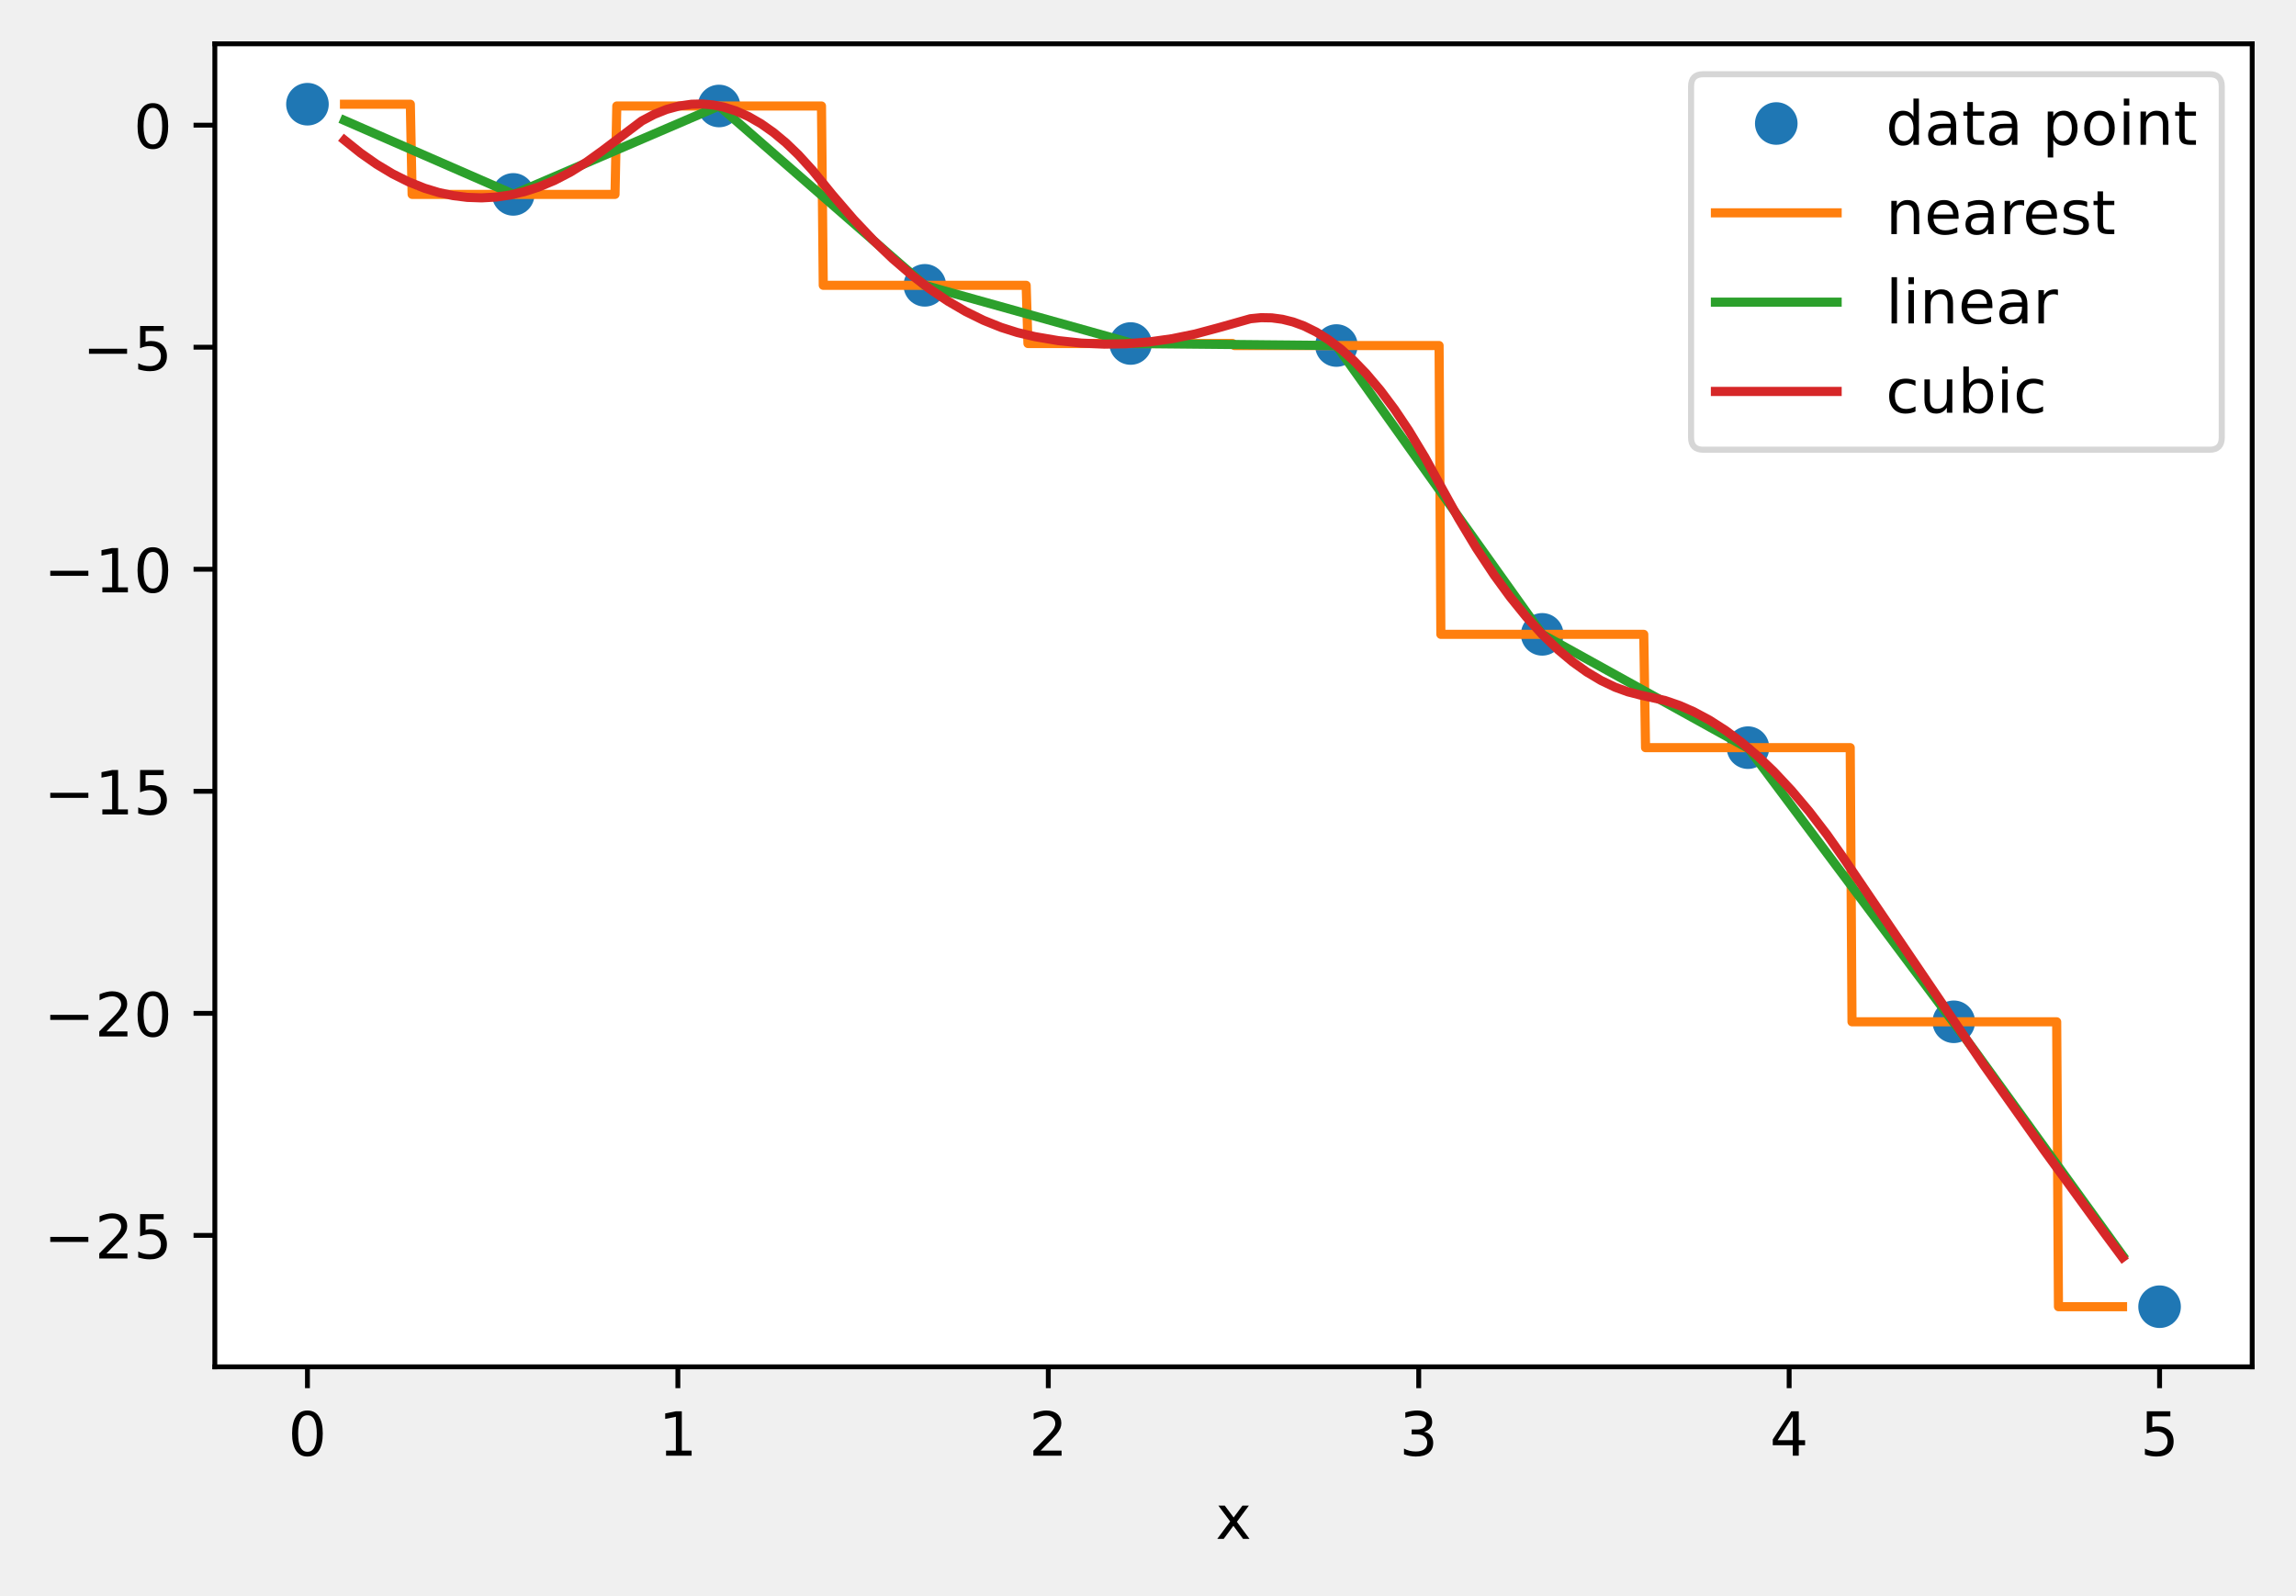
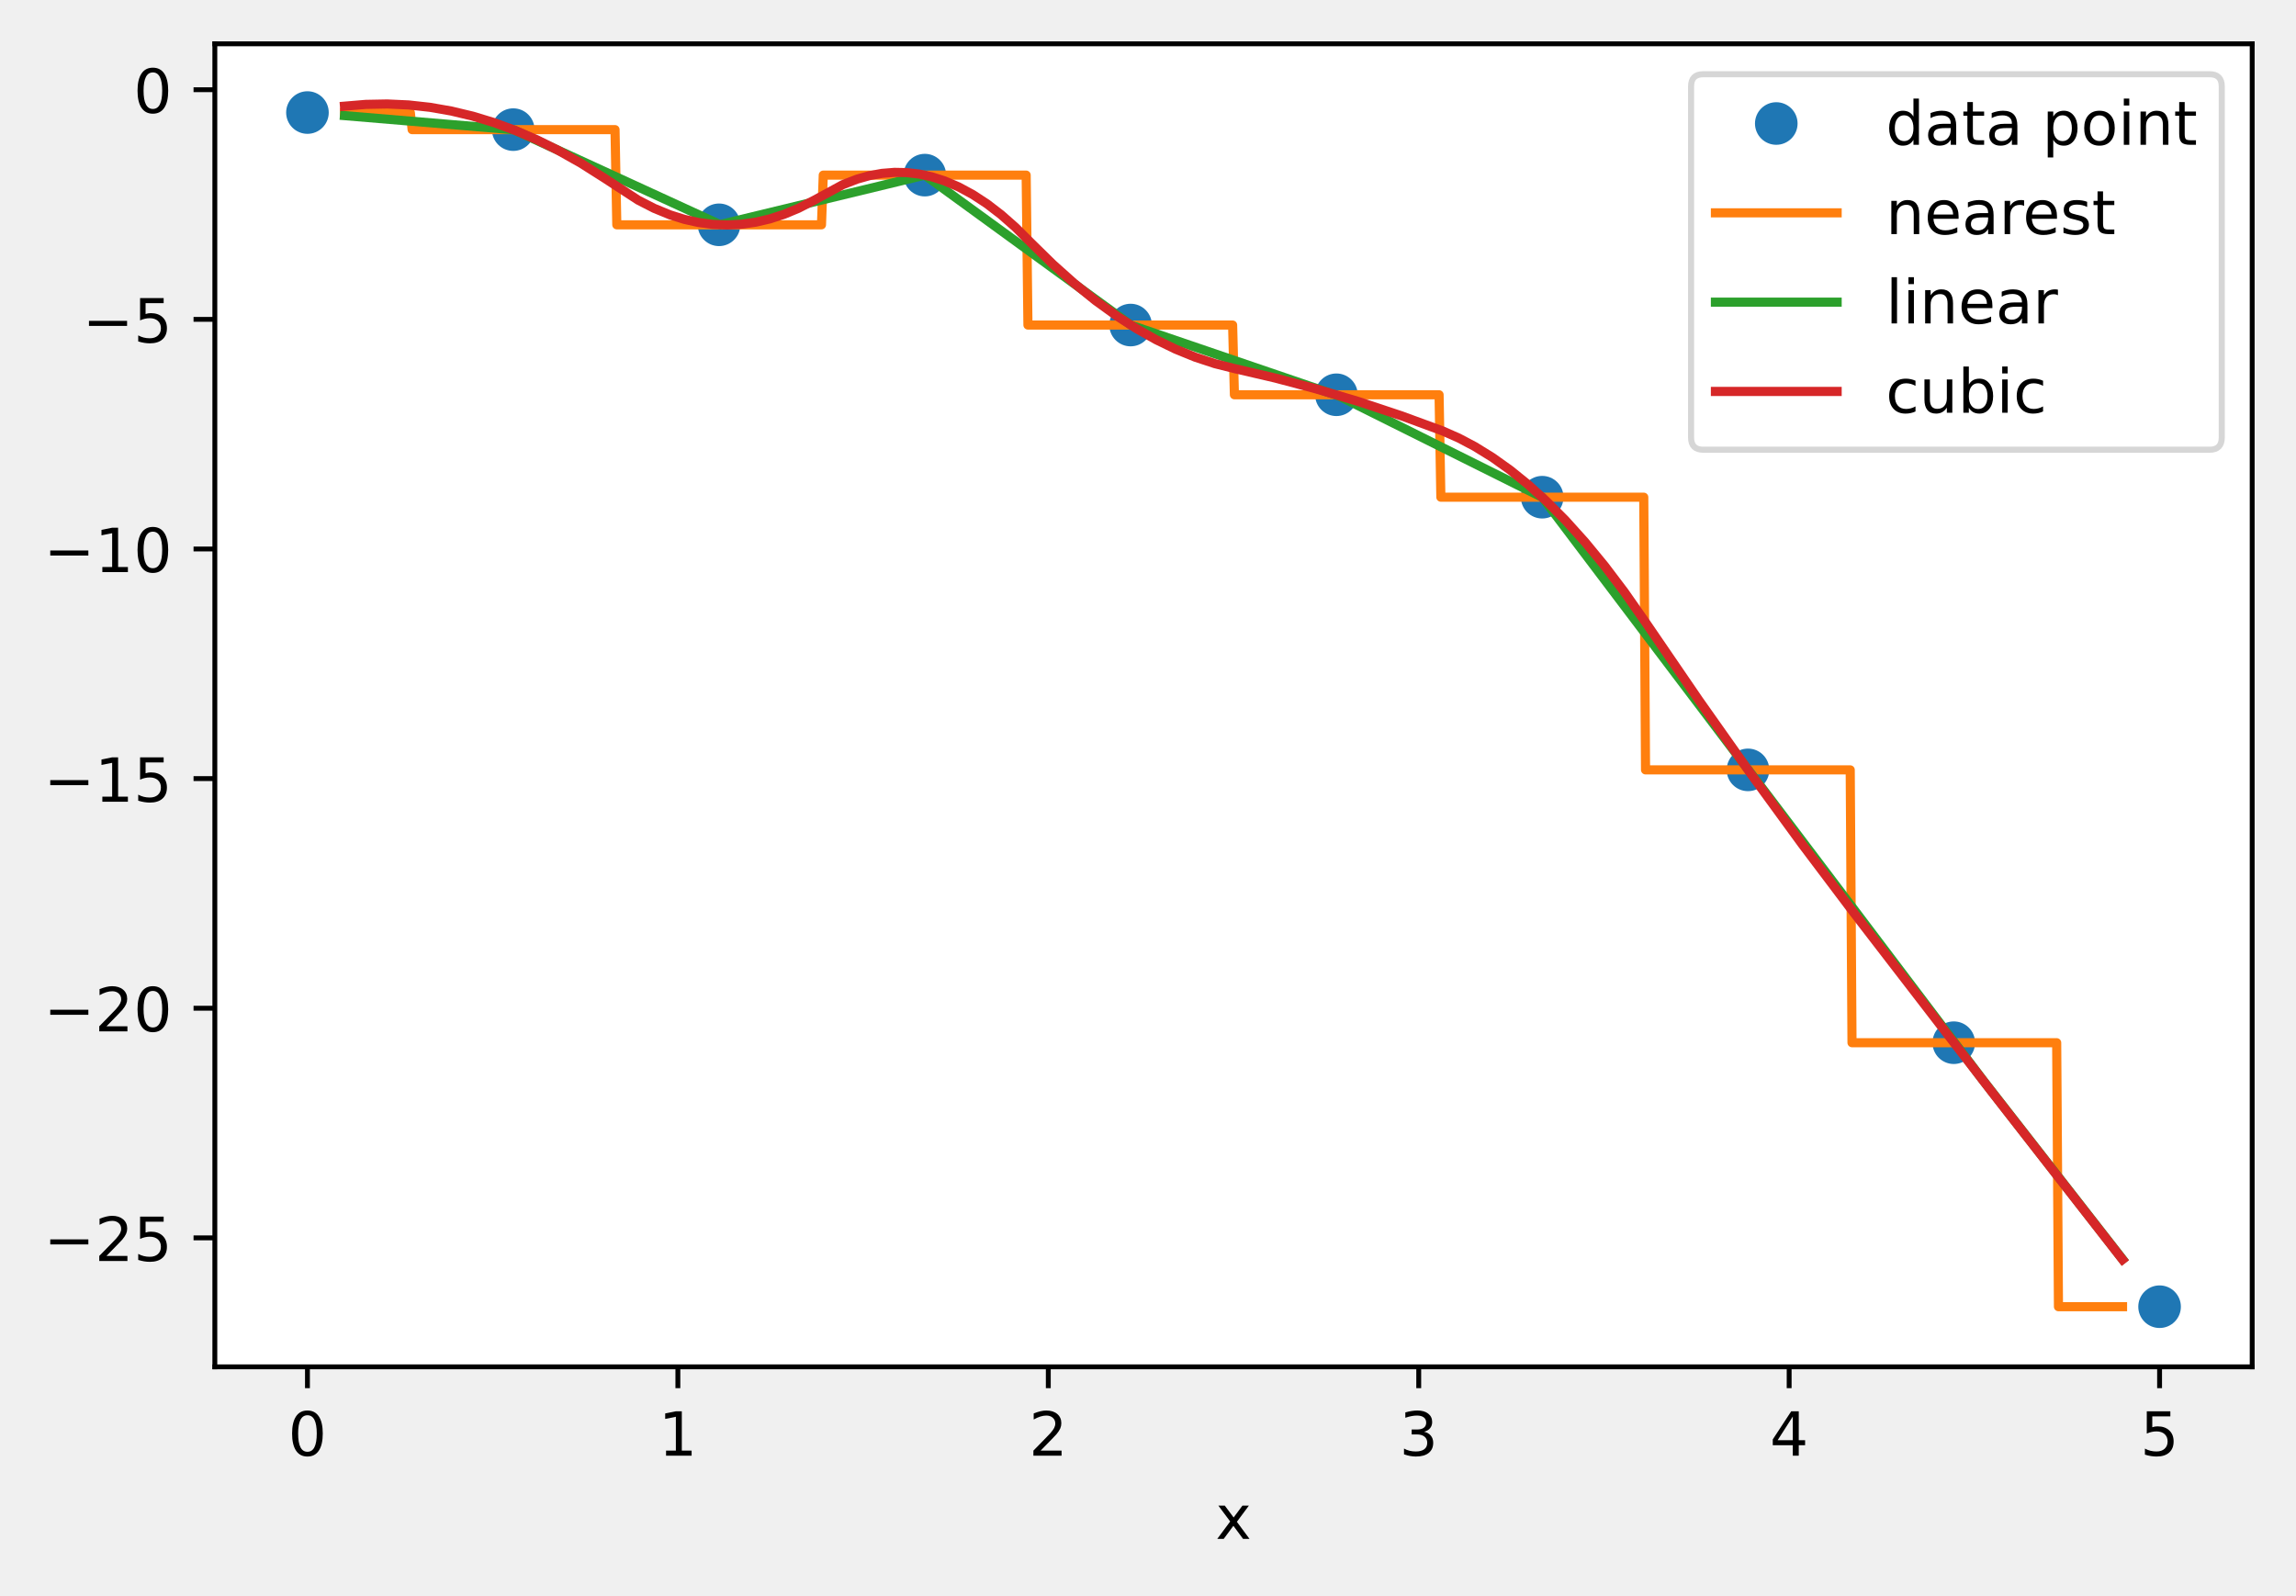
<svg xmlns="http://www.w3.org/2000/svg" xmlns:xlink="http://www.w3.org/1999/xlink" height="262.196pt" version="1.1" viewBox="0 0 377.305 262.196" width="377.305pt">
  <defs>
    <style type="text/css">*{stroke-linecap:butt;stroke-linejoin:round;}</style>
  </defs>
  <g id="figure_1">
    <g id="patch_1">
      <path d="M 0 262.196  L 377.305 262.196  L 377.305 0  L 0 0  z " style="fill:none;" />
    </g>
    <g id="axes_1">
      <g id="patch_2">
        <path d="M 35.305 224.64  L 370.105 224.64  L 370.105 7.2  L 35.305 7.2  z " style="fill:#ffffff;" />
      </g>
      <g id="matplotlib.axis_1">
        <g id="xtick_1">
          <g id="line2d_1">
            <defs>
-               <path d="M 0 0  L 0 3.5  " id="m8e5bbc45bf" style="stroke:#000000;stroke-width:0.8;" />
-             </defs>
-             <g>
-               <use style="stroke:#000000;stroke-width:0.8;" x="50.523" xlink:href="#m8e5bbc45bf" y="224.64" />
+               <path d="M 0 0  L 0 3.5  " id="m2fa79fe9a6" style="stroke:#000000;stroke-width:0.8;" />
+             </defs>
+             <g>
+               <use style="stroke:#000000;stroke-width:0.8;" x="50.523" xlink:href="#m2fa79fe9a6" y="224.64" />
            </g>
          </g>
          <g id="text_1">
            <g transform="translate(47.34162 239.2384)scale(0.1 -0.1)">
              <defs>
                <path d="M 31.781 66.406  Q 24.172 66.406 20.328 58.906  Q 16.5 51.422 16.5 36.375  Q 16.5 21.391 20.328 13.891  Q 24.172 6.391 31.781 6.391  Q 39.453 6.391 43.281 13.891  Q 47.125 21.391 47.125 36.375  Q 47.125 51.422 43.281 58.906  Q 39.453 66.406 31.781 66.406  z M 31.781 74.219  Q 44.047 74.219 50.516 64.516  Q 56.984 54.828 56.984 36.375  Q 56.984 17.969 50.516 8.266  Q 44.047 -1.422 31.781 -1.422  Q 19.531 -1.422 13.062 8.266  Q 6.594 17.969 6.594 36.375  Q 6.594 54.828 13.062 64.516  Q 19.531 74.219 31.781 74.219  z " id="DejaVuSans-48" />
              </defs>
              <use xlink:href="#DejaVuSans-48" />
            </g>
          </g>
        </g>
        <g id="xtick_2">
          <g id="line2d_2">
            <g>
-               <use style="stroke:#000000;stroke-width:0.8;" x="111.396" xlink:href="#m8e5bbc45bf" y="224.64" />
+               <use style="stroke:#000000;stroke-width:0.8;" x="111.396" xlink:href="#m2fa79fe9a6" y="224.64" />
            </g>
          </g>
          <g id="text_2">
            <g transform="translate(108.2143 239.2384)scale(0.1 -0.1)">
              <defs>
                <path d="M 12.406 8.297  L 28.516 8.297  L 28.516 63.922  L 10.984 60.406  L 10.984 69.391  L 28.422 72.906  L 38.281 72.906  L 38.281 8.297  L 54.391 8.297  L 54.391 0  L 12.406 0  z " id="DejaVuSans-49" />
              </defs>
              <use xlink:href="#DejaVuSans-49" />
            </g>
          </g>
        </g>
        <g id="xtick_3">
          <g id="line2d_3">
            <g>
-               <use style="stroke:#000000;stroke-width:0.8;" x="172.268" xlink:href="#m8e5bbc45bf" y="224.64" />
+               <use style="stroke:#000000;stroke-width:0.8;" x="172.268" xlink:href="#m2fa79fe9a6" y="224.64" />
            </g>
          </g>
          <g id="text_3">
            <g transform="translate(169.0871 239.2384)scale(0.1 -0.1)">
              <defs>
                <path d="M 19.188 8.297  L 53.609 8.297  L 53.609 0  L 7.328 0  L 7.328 8.297  Q 12.938 14.109 22.625 23.891  Q 32.328 33.688 34.812 36.531  Q 39.547 41.844 41.422 45.531  Q 43.312 49.219 43.312 52.781  Q 43.312 58.594 39.234 62.25  Q 35.156 65.922 28.609 65.922  Q 23.969 65.922 18.812 64.312  Q 13.672 62.703 7.812 59.422  L 7.812 69.391  Q 13.766 71.781 18.938 73  Q 24.125 74.219 28.422 74.219  Q 39.75 74.219 46.484 68.547  Q 53.219 62.891 53.219 53.422  Q 53.219 48.922 51.531 44.891  Q 49.859 40.875 45.406 35.406  Q 44.188 33.984 37.641 27.219  Q 31.109 20.453 19.188 8.297  z " id="DejaVuSans-50" />
              </defs>
              <use xlink:href="#DejaVuSans-50" />
            </g>
          </g>
        </g>
        <g id="xtick_4">
          <g id="line2d_4">
            <g>
-               <use style="stroke:#000000;stroke-width:0.8;" x="233.141" xlink:href="#m8e5bbc45bf" y="224.64" />
+               <use style="stroke:#000000;stroke-width:0.8;" x="233.141" xlink:href="#m2fa79fe9a6" y="224.64" />
            </g>
          </g>
          <g id="text_4">
            <g transform="translate(229.9598 239.2384)scale(0.1 -0.1)">
              <defs>
                <path d="M 40.578 39.312  Q 47.656 37.797 51.625 33  Q 55.609 28.219 55.609 21.188  Q 55.609 10.406 48.188 4.484  Q 40.766 -1.422 27.094 -1.422  Q 22.516 -1.422 17.656 -0.516  Q 12.797 0.391 7.625 2.203  L 7.625 11.719  Q 11.719 9.328 16.594 8.109  Q 21.484 6.891 26.812 6.891  Q 36.078 6.891 40.938 10.547  Q 45.797 14.203 45.797 21.188  Q 45.797 27.641 41.281 31.266  Q 36.766 34.906 28.719 34.906  L 20.219 34.906  L 20.219 43.016  L 29.109 43.016  Q 36.375 43.016 40.234 45.922  Q 44.094 48.828 44.094 54.297  Q 44.094 59.906 40.109 62.906  Q 36.141 65.922 28.719 65.922  Q 24.656 65.922 20.016 65.031  Q 15.375 64.156 9.812 62.312  L 9.812 71.094  Q 15.438 72.656 20.344 73.438  Q 25.25 74.219 29.594 74.219  Q 40.828 74.219 47.359 69.109  Q 53.906 64.016 53.906 55.328  Q 53.906 49.266 50.438 45.094  Q 46.969 40.922 40.578 39.312  z " id="DejaVuSans-51" />
              </defs>
              <use xlink:href="#DejaVuSans-51" />
            </g>
          </g>
        </g>
        <g id="xtick_5">
          <g id="line2d_5">
            <g>
-               <use style="stroke:#000000;stroke-width:0.8;" x="294.014" xlink:href="#m8e5bbc45bf" y="224.64" />
+               <use style="stroke:#000000;stroke-width:0.8;" x="294.014" xlink:href="#m2fa79fe9a6" y="224.64" />
            </g>
          </g>
          <g id="text_5">
            <g transform="translate(290.8325 239.2384)scale(0.1 -0.1)">
              <defs>
                <path d="M 37.797 64.312  L 12.891 25.391  L 37.797 25.391  z M 35.203 72.906  L 47.609 72.906  L 47.609 25.391  L 58.016 25.391  L 58.016 17.188  L 47.609 17.188  L 47.609 0  L 37.797 0  L 37.797 17.188  L 4.891 17.188  L 4.891 26.703  z " id="DejaVuSans-52" />
              </defs>
              <use xlink:href="#DejaVuSans-52" />
            </g>
          </g>
        </g>
        <g id="xtick_6">
          <g id="line2d_6">
            <g>
-               <use style="stroke:#000000;stroke-width:0.8;" x="354.887" xlink:href="#m8e5bbc45bf" y="224.64" />
+               <use style="stroke:#000000;stroke-width:0.8;" x="354.887" xlink:href="#m2fa79fe9a6" y="224.64" />
            </g>
          </g>
          <g id="text_6">
            <g transform="translate(351.7053 239.2384)scale(0.1 -0.1)">
              <defs>
                <path d="M 10.797 72.906  L 49.516 72.906  L 49.516 64.594  L 19.828 64.594  L 19.828 46.734  Q 21.969 47.469 24.109 47.828  Q 26.266 48.188 28.422 48.188  Q 40.625 48.188 47.75 41.5  Q 54.891 34.812 54.891 23.391  Q 54.891 11.625 47.562 5.094  Q 40.234 -1.422 26.906 -1.422  Q 22.312 -1.422 17.547 -0.641  Q 12.797 0.141 7.719 1.703  L 7.719 11.625  Q 12.109 9.234 16.797 8.062  Q 21.484 6.891 26.703 6.891  Q 35.156 6.891 40.078 11.328  Q 45.016 15.766 45.016 23.391  Q 45.016 31 40.078 35.438  Q 35.156 39.891 26.703 39.891  Q 22.75 39.891 18.812 39.016  Q 14.891 38.141 10.797 36.281  z " id="DejaVuSans-53" />
              </defs>
              <use xlink:href="#DejaVuSans-53" />
            </g>
          </g>
        </g>
        <g id="text_7">
          <g transform="translate(199.7453 252.9166)scale(0.1 -0.1)">
            <defs>
              <path d="M 54.891 54.688  L 35.109 28.078  L 55.906 0  L 45.312 0  L 29.391 21.484  L 13.484 0  L 2.875 0  L 24.125 28.609  L 4.688 54.688  L 15.281 54.688  L 29.781 35.203  L 44.281 54.688  z " id="DejaVuSans-120" />
            </defs>
            <use xlink:href="#DejaVuSans-120" />
          </g>
        </g>
      </g>
      <g id="matplotlib.axis_2">
        <g id="ytick_1">
          <g id="line2d_7">
            <defs>
-               <path d="M 0 0  L -3.5 0  " id="m266c6578e3" style="stroke:#000000;stroke-width:0.8;" />
-             </defs>
-             <g>
-               <use style="stroke:#000000;stroke-width:0.8;" x="35.305" xlink:href="#m266c6578e3" y="203.034" />
+               <path d="M 0 0  L -3.5 0  " id="m99dead4672" style="stroke:#000000;stroke-width:0.8;" />
+             </defs>
+             <g>
+               <use style="stroke:#000000;stroke-width:0.8;" x="35.305" xlink:href="#m99dead4672" y="203.442" />
            </g>
          </g>
          <g id="text_8">
-             <g transform="translate(7.2 206.8333)scale(0.1 -0.1)">
+             <g transform="translate(7.2 207.2411)scale(0.1 -0.1)">
              <defs>
                <path d="M 10.594 35.5  L 73.188 35.5  L 73.188 27.203  L 10.594 27.203  z " id="DejaVuSans-8722" />
              </defs>
              <use xlink:href="#DejaVuSans-8722" />
              <use x="83.789" xlink:href="#DejaVuSans-50" />
              <use x="147.412" xlink:href="#DejaVuSans-53" />
            </g>
          </g>
        </g>
        <g id="ytick_2">
          <g id="line2d_8">
            <g>
-               <use style="stroke:#000000;stroke-width:0.8;" x="35.305" xlink:href="#m266c6578e3" y="166.542" />
+               <use style="stroke:#000000;stroke-width:0.8;" x="35.305" xlink:href="#m99dead4672" y="165.703" />
            </g>
          </g>
          <g id="text_9">
-             <g transform="translate(7.2 170.341)scale(0.1 -0.1)">
+             <g transform="translate(7.2 169.5017)scale(0.1 -0.1)">
              <use xlink:href="#DejaVuSans-8722" />
              <use x="83.789" xlink:href="#DejaVuSans-50" />
              <use x="147.412" xlink:href="#DejaVuSans-48" />
            </g>
          </g>
        </g>
        <g id="ytick_3">
          <g id="line2d_9">
            <g>
-               <use style="stroke:#000000;stroke-width:0.8;" x="35.305" xlink:href="#m266c6578e3" y="130.05" />
+               <use style="stroke:#000000;stroke-width:0.8;" x="35.305" xlink:href="#m99dead4672" y="127.963" />
            </g>
          </g>
          <g id="text_10">
-             <g transform="translate(7.2 133.8487)scale(0.1 -0.1)">
+             <g transform="translate(7.2 131.7624)scale(0.1 -0.1)">
              <use xlink:href="#DejaVuSans-8722" />
              <use x="83.789" xlink:href="#DejaVuSans-49" />
              <use x="147.412" xlink:href="#DejaVuSans-53" />
            </g>
          </g>
        </g>
        <g id="ytick_4">
          <g id="line2d_10">
            <g>
-               <use style="stroke:#000000;stroke-width:0.8;" x="35.305" xlink:href="#m266c6578e3" y="93.557" />
+               <use style="stroke:#000000;stroke-width:0.8;" x="35.305" xlink:href="#m99dead4672" y="90.224" />
            </g>
          </g>
          <g id="text_11">
-             <g transform="translate(7.2 97.35644)scale(0.1 -0.1)">
+             <g transform="translate(7.2 94.02304)scale(0.1 -0.1)">
              <use xlink:href="#DejaVuSans-8722" />
              <use x="83.789" xlink:href="#DejaVuSans-49" />
              <use x="147.412" xlink:href="#DejaVuSans-48" />
            </g>
          </g>
        </g>
        <g id="ytick_5">
          <g id="line2d_11">
            <g>
-               <use style="stroke:#000000;stroke-width:0.8;" x="35.305" xlink:href="#m266c6578e3" y="57.065" />
+               <use style="stroke:#000000;stroke-width:0.8;" x="35.305" xlink:href="#m99dead4672" y="52.484" />
            </g>
          </g>
          <g id="text_12">
-             <g transform="translate(13.5625 60.86415)scale(0.1 -0.1)">
+             <g transform="translate(13.5625 56.28369)scale(0.1 -0.1)">
              <use xlink:href="#DejaVuSans-8722" />
              <use x="83.789" xlink:href="#DejaVuSans-53" />
            </g>
          </g>
        </g>
        <g id="ytick_6">
          <g id="line2d_12">
            <g>
-               <use style="stroke:#000000;stroke-width:0.8;" x="35.305" xlink:href="#m266c6578e3" y="20.573" />
+               <use style="stroke:#000000;stroke-width:0.8;" x="35.305" xlink:href="#m99dead4672" y="14.745" />
            </g>
          </g>
          <g id="text_13">
-             <g transform="translate(21.94219 24.37186)scale(0.1 -0.1)">
+             <g transform="translate(21.94219 18.54435)scale(0.1 -0.1)">
              <use xlink:href="#DejaVuSans-48" />
            </g>
          </g>
        </g>
      </g>
      <g id="line2d_13">
        <defs>
-           <path d="M 0 3  C 0.796 3 1.559 2.684 2.121 2.121  C 2.684 1.559 3 0.796 3 0  C 3 -0.796 2.684 -1.559 2.121 -2.121  C 1.559 -2.684 0.796 -3 0 -3  C -0.796 -3 -1.559 -2.684 -2.121 -2.121  C -2.684 -1.559 -3 -0.796 -3 0  C -3 0.796 -2.684 1.559 -2.121 2.121  C -1.559 2.684 -0.796 3 0 3  z " id="md344ffe5b4" style="stroke:#1f77b4;" />
+           <path d="M 0 3  C 0.796 3 1.559 2.684 2.121 2.121  C 2.684 1.559 3 0.796 3 0  C 3 -0.796 2.684 -1.559 2.121 -2.121  C 1.559 -2.684 0.796 -3 0 -3  C -0.796 -3 -1.559 -2.684 -2.121 -2.121  C -2.684 -1.559 -3 -0.796 -3 0  C -3 0.796 -2.684 1.559 -2.121 2.121  C -1.559 2.684 -0.796 3 0 3  z " id="mb333309f66" style="stroke:#1f77b4;" />
        </defs>
-         <g clip-path="url(#p3b964c549b)">
-           <use style="fill:#1f77b4;stroke:#1f77b4;" x="50.523" xlink:href="#md344ffe5b4" y="17.127" />
-           <use style="fill:#1f77b4;stroke:#1f77b4;" x="84.341" xlink:href="#md344ffe5b4" y="31.948" />
-           <use style="fill:#1f77b4;stroke:#1f77b4;" x="118.159" xlink:href="#md344ffe5b4" y="17.419" />
-           <use style="fill:#1f77b4;stroke:#1f77b4;" x="151.977" xlink:href="#md344ffe5b4" y="46.893" />
-           <use style="fill:#1f77b4;stroke:#1f77b4;" x="185.796" xlink:href="#md344ffe5b4" y="56.455" />
-           <use style="fill:#1f77b4;stroke:#1f77b4;" x="219.614" xlink:href="#md344ffe5b4" y="56.788" />
-           <use style="fill:#1f77b4;stroke:#1f77b4;" x="253.432" xlink:href="#md344ffe5b4" y="104.256" />
-           <use style="fill:#1f77b4;stroke:#1f77b4;" x="287.25" xlink:href="#md344ffe5b4" y="122.876" />
-           <use style="fill:#1f77b4;stroke:#1f77b4;" x="321.068" xlink:href="#md344ffe5b4" y="167.933" />
-           <use style="fill:#1f77b4;stroke:#1f77b4;" x="354.887" xlink:href="#md344ffe5b4" y="214.756" />
+         <g clip-path="url(#pa495d55d1c)">
+           <use style="fill:#1f77b4;stroke:#1f77b4;" x="50.523" xlink:href="#mb333309f66" y="18.496" />
+           <use style="fill:#1f77b4;stroke:#1f77b4;" x="84.341" xlink:href="#mb333309f66" y="21.304" />
+           <use style="fill:#1f77b4;stroke:#1f77b4;" x="118.159" xlink:href="#mb333309f66" y="36.947" />
+           <use style="fill:#1f77b4;stroke:#1f77b4;" x="151.977" xlink:href="#mb333309f66" y="28.782" />
+           <use style="fill:#1f77b4;stroke:#1f77b4;" x="185.796" xlink:href="#mb333309f66" y="53.421" />
+           <use style="fill:#1f77b4;stroke:#1f77b4;" x="219.614" xlink:href="#mb333309f66" y="64.88" />
+           <use style="fill:#1f77b4;stroke:#1f77b4;" x="253.432" xlink:href="#mb333309f66" y="81.715" />
+           <use style="fill:#1f77b4;stroke:#1f77b4;" x="287.25" xlink:href="#mb333309f66" y="126.529" />
+           <use style="fill:#1f77b4;stroke:#1f77b4;" x="321.068" xlink:href="#mb333309f66" y="171.369" />
+           <use style="fill:#1f77b4;stroke:#1f77b4;" x="354.887" xlink:href="#mb333309f66" y="214.756" />
        </g>
      </g>
      <g id="line2d_14">
-         <path clip-path="url(#p3b964c549b)" d="M 56.61 17.127  L 67.432 17.127  L 67.724 31.948  L 101.067 31.948  L 101.36 17.419  L 134.995 17.419  L 135.288 46.893  L 168.631 46.893  L 168.923 56.455  L 202.558 56.455  L 202.851 56.788  L 236.486 56.788  L 236.779 104.256  L 270.122 104.256  L 270.414 122.876  L 304.05 122.876  L 304.342 167.933  L 337.977 167.933  L 338.27 214.756  L 348.799 214.756  L 348.799 214.756  " style="fill:none;stroke:#ff7f0e;stroke-linecap:square;stroke-width:1.5;" />
+         <path clip-path="url(#pa495d55d1c)" d="M 56.61 18.496  L 67.432 18.496  L 67.724 21.304  L 101.067 21.304  L 101.36 36.947  L 134.995 36.947  L 135.288 28.782  L 168.631 28.782  L 168.923 53.421  L 202.558 53.421  L 202.851 64.88  L 236.486 64.88  L 236.779 81.715  L 270.122 81.715  L 270.414 126.529  L 304.05 126.529  L 304.342 171.369  L 337.977 171.369  L 338.27 214.756  L 348.799 214.756  L 348.799 214.756  " style="fill:none;stroke:#ff7f0e;stroke-linecap:square;stroke-width:1.5;" />
      </g>
      <g id="line2d_15">
-         <path clip-path="url(#p3b964c549b)" d="M 56.61 19.795  L 84.396 31.924  L 118.031 17.474  L 118.324 17.562  L 151.959 46.877  L 155.176 47.798  L 186.179 56.459  L 219.522 56.787  L 220.107 57.481  L 253.45 104.267  L 287.378 123.046  L 324.523 172.717  L 348.799 206.328  L 348.799 206.328  " style="fill:none;stroke:#2ca02c;stroke-linecap:square;stroke-width:1.5;" />
+         <path clip-path="url(#pa495d55d1c)" d="M 56.61 19.002  L 84.396 21.329  L 118.324 36.907  L 151.959 28.787  L 154.299 30.474  L 185.887 53.452  L 220.107 65.126  L 253.45 81.74  L 325.986 177.678  L 348.799 206.947  L 348.799 206.947  " style="fill:none;stroke:#2ca02c;stroke-linecap:square;stroke-width:1.5;" />
      </g>
      <g id="line2d_16">
-         <path clip-path="url(#p3b964c549b)" d="M 56.61 23.028  L 59.242 25.14  L 61.875 26.987  L 64.507 28.568  L 67.139 29.884  L 69.772 30.934  L 72.112 31.645  L 74.452 32.146  L 76.791 32.438  L 79.131 32.519  L 81.471 32.391  L 83.811 32.054  L 86.151 31.506  L 88.491 30.749  L 91.123 29.646  L 93.755 28.279  L 96.388 26.645  L 99.02 24.746  L 105.455 19.881  L 107.502 18.799  L 109.549 17.98  L 111.597 17.425  L 113.644 17.132  L 115.399 17.092  L 117.154 17.244  L 118.909 17.59  L 120.956 18.239  L 123.003 19.151  L 125.051 20.326  L 127.098 21.765  L 129.146 23.467  L 131.193 25.433  L 133.533 28.001  L 136.75 31.963  L 140.26 36.04  L 143.477 39.443  L 146.694 42.525  L 149.912 45.288  L 152.837 47.522  L 155.761 49.492  L 158.686 51.197  L 161.611 52.638  L 164.536 53.814  L 167.168 54.646  L 170.093 55.331  L 173.895 55.98  L 177.698 56.388  L 181.5 56.556  L 185.01 56.497  L 188.812 56.201  L 192.614 55.665  L 196.416 54.888  L 200.219 53.87  L 205.483 52.383  L 207.238 52.21  L 208.993 52.242  L 210.748 52.477  L 212.503 52.917  L 214.258 53.561  L 216.305 54.57  L 218.352 55.857  L 220.4 57.422  L 222.447 59.265  L 224.495 61.385  L 226.834 64.149  L 229.174 67.276  L 231.514 70.765  L 234.146 75.125  L 236.779 79.94  L 239.704 85.242  L 242.628 90.104  L 245.553 94.527  L 248.186 98.132  L 250.818 101.382  L 253.45 104.275  L 256.083 106.813  L 258.422 108.77  L 260.762 110.446  L 263.102 111.84  L 265.442 112.954  L 267.489 113.698  L 269.537 114.226  L 273.631 115.132  L 275.971 115.934  L 278.311 116.955  L 280.944 118.366  L 283.576 120.055  L 286.208 122.021  L 288.841 124.264  L 291.473 126.785  L 294.398 129.912  L 297.322 133.38  L 300.247 137.192  L 303.172 141.346  L 325.986 175.023  L 335.93 189.067  L 345.874 202.721  L 348.799 206.662  L 348.799 206.662  " style="fill:none;stroke:#d62728;stroke-linecap:square;stroke-width:1.5;" />
+         <path clip-path="url(#pa495d55d1c)" d="M 56.61 17.449  L 60.12 17.155  L 63.63 17.088  L 67.139 17.247  L 70.649 17.633  L 74.159 18.246  L 77.669 19.084  L 81.179 20.15  L 84.688 21.442  L 88.198 22.96  L 91.708 24.706  L 95.51 26.852  L 99.312 29.264  L 104.87 32.892  L 107.502 34.241  L 110.134 35.321  L 112.474 36.054  L 114.814 36.574  L 117.154 36.881  L 119.494 36.974  L 121.834 36.854  L 124.173 36.521  L 126.513 35.975  L 128.853 35.215  L 131.193 34.242  L 133.825 32.893  L 138.505 30.345  L 140.845 29.439  L 142.892 28.864  L 144.94 28.494  L 146.987 28.329  L 149.034 28.368  L 151.082 28.612  L 153.129 29.06  L 155.176 29.712  L 157.516 30.708  L 159.856 31.972  L 162.196 33.502  L 164.536 35.3  L 166.876 37.364  L 169.508 39.992  L 173.018 43.431  L 176.528 46.571  L 180.037 49.411  L 183.547 51.951  L 186.764 54.017  L 189.982 55.831  L 193.199 57.394  L 196.416 58.704  L 199.634 59.764  L 202.851 60.572  L 209.578 62.136  L 216.305 63.921  L 223.325 66.019  L 230.344 68.356  L 237.071 70.826  L 239.704 71.988  L 242.336 73.375  L 245.261 75.183  L 248.186 77.27  L 251.11 79.637  L 254.035 82.284  L 257.253 85.518  L 260.47 89.091  L 263.687 93.002  L 266.904 97.251  L 270.414 102.273  L 279.189 115.102  L 287.671 127.115  L 296.153 138.747  L 304.635 149.998  L 327.448 179.615  L 348.799 207.005  L 348.799 207.005  " style="fill:none;stroke:#d62728;stroke-linecap:square;stroke-width:1.5;" />
      </g>
      <g id="patch_3">
        <path d="M 35.305 224.64  L 35.305 7.2  " style="fill:none;stroke:#000000;stroke-linecap:square;stroke-linejoin:miter;stroke-width:0.8;" />
      </g>
      <g id="patch_4">
        <path d="M 370.105 224.64  L 370.105 7.2  " style="fill:none;stroke:#000000;stroke-linecap:square;stroke-linejoin:miter;stroke-width:0.8;" />
      </g>
      <g id="patch_5">
        <path d="M 35.305 224.64  L 370.105 224.64  " style="fill:none;stroke:#000000;stroke-linecap:square;stroke-linejoin:miter;stroke-width:0.8;" />
      </g>
      <g id="patch_6">
        <path d="M 35.305 7.2  L 370.105 7.2  " style="fill:none;stroke:#000000;stroke-linecap:square;stroke-linejoin:miter;stroke-width:0.8;" />
      </g>
      <g id="legend_1">
        <g id="patch_7">
          <path d="M 279.898 73.912  L 363.105 73.912  Q 365.105 73.912 365.105 71.912  L 365.105 14.2  Q 365.105 12.2 363.105 12.2  L 279.898 12.2  Q 277.898 12.2 277.898 14.2  L 277.898 71.912  Q 277.898 73.912 279.898 73.912  z " style="fill:#ffffff;opacity:0.8;stroke:#cccccc;stroke-linejoin:miter;" />
        </g>
        <g id="line2d_17" />
        <g id="line2d_18">
          <g>
-             <use style="fill:#1f77b4;stroke:#1f77b4;" x="291.898" xlink:href="#md344ffe5b4" y="20.298" />
+             <use style="fill:#1f77b4;stroke:#1f77b4;" x="291.898" xlink:href="#mb333309f66" y="20.298" />
          </g>
        </g>
        <g id="text_14">
          <g transform="translate(309.8984 23.79844)scale(0.1 -0.1)">
            <defs>
              <path d="M 45.406 46.391  L 45.406 75.984  L 54.391 75.984  L 54.391 0  L 45.406 0  L 45.406 8.203  Q 42.578 3.328 38.25 0.953  Q 33.938 -1.422 27.875 -1.422  Q 17.969 -1.422 11.734 6.484  Q 5.516 14.406 5.516 27.297  Q 5.516 40.188 11.734 48.094  Q 17.969 56 27.875 56  Q 33.938 56 38.25 53.625  Q 42.578 51.266 45.406 46.391  z M 14.797 27.297  Q 14.797 17.391 18.875 11.75  Q 22.953 6.109 30.078 6.109  Q 37.203 6.109 41.297 11.75  Q 45.406 17.391 45.406 27.297  Q 45.406 37.203 41.297 42.844  Q 37.203 48.484 30.078 48.484  Q 22.953 48.484 18.875 42.844  Q 14.797 37.203 14.797 27.297  z " id="DejaVuSans-100" />
              <path d="M 34.281 27.484  Q 23.391 27.484 19.188 25  Q 14.984 22.516 14.984 16.5  Q 14.984 11.719 18.141 8.906  Q 21.297 6.109 26.703 6.109  Q 34.188 6.109 38.703 11.406  Q 43.219 16.703 43.219 25.484  L 43.219 27.484  z M 52.203 31.203  L 52.203 0  L 43.219 0  L 43.219 8.297  Q 40.141 3.328 35.547 0.953  Q 30.953 -1.422 24.312 -1.422  Q 15.922 -1.422 10.953 3.297  Q 6 8.016 6 15.922  Q 6 25.141 12.172 29.828  Q 18.359 34.516 30.609 34.516  L 43.219 34.516  L 43.219 35.406  Q 43.219 41.609 39.141 45  Q 35.062 48.391 27.688 48.391  Q 23 48.391 18.547 47.266  Q 14.109 46.141 10.016 43.891  L 10.016 52.203  Q 14.938 54.109 19.578 55.047  Q 24.219 56 28.609 56  Q 40.484 56 46.344 49.844  Q 52.203 43.703 52.203 31.203  z " id="DejaVuSans-97" />
              <path d="M 18.312 70.219  L 18.312 54.688  L 36.812 54.688  L 36.812 47.703  L 18.312 47.703  L 18.312 18.016  Q 18.312 11.328 20.141 9.422  Q 21.969 7.516 27.594 7.516  L 36.812 7.516  L 36.812 0  L 27.594 0  Q 17.188 0 13.234 3.875  Q 9.281 7.766 9.281 18.016  L 9.281 47.703  L 2.688 47.703  L 2.688 54.688  L 9.281 54.688  L 9.281 70.219  z " id="DejaVuSans-116" />
              <path id="DejaVuSans-32" />
              <path d="M 18.109 8.203  L 18.109 -20.797  L 9.078 -20.797  L 9.078 54.688  L 18.109 54.688  L 18.109 46.391  Q 20.953 51.266 25.266 53.625  Q 29.594 56 35.594 56  Q 45.562 56 51.781 48.094  Q 58.016 40.188 58.016 27.297  Q 58.016 14.406 51.781 6.484  Q 45.562 -1.422 35.594 -1.422  Q 29.594 -1.422 25.266 0.953  Q 20.953 3.328 18.109 8.203  z M 48.688 27.297  Q 48.688 37.203 44.609 42.844  Q 40.531 48.484 33.406 48.484  Q 26.266 48.484 22.188 42.844  Q 18.109 37.203 18.109 27.297  Q 18.109 17.391 22.188 11.75  Q 26.266 6.109 33.406 6.109  Q 40.531 6.109 44.609 11.75  Q 48.688 17.391 48.688 27.297  z " id="DejaVuSans-112" />
              <path d="M 30.609 48.391  Q 23.391 48.391 19.188 42.75  Q 14.984 37.109 14.984 27.297  Q 14.984 17.484 19.156 11.844  Q 23.344 6.203 30.609 6.203  Q 37.797 6.203 41.984 11.859  Q 46.188 17.531 46.188 27.297  Q 46.188 37.016 41.984 42.703  Q 37.797 48.391 30.609 48.391  z M 30.609 56  Q 42.328 56 49.016 48.375  Q 55.719 40.766 55.719 27.297  Q 55.719 13.875 49.016 6.219  Q 42.328 -1.422 30.609 -1.422  Q 18.844 -1.422 12.172 6.219  Q 5.516 13.875 5.516 27.297  Q 5.516 40.766 12.172 48.375  Q 18.844 56 30.609 56  z " id="DejaVuSans-111" />
              <path d="M 9.422 54.688  L 18.406 54.688  L 18.406 0  L 9.422 0  z M 9.422 75.984  L 18.406 75.984  L 18.406 64.594  L 9.422 64.594  z " id="DejaVuSans-105" />
              <path d="M 54.891 33.016  L 54.891 0  L 45.906 0  L 45.906 32.719  Q 45.906 40.484 42.875 44.328  Q 39.844 48.188 33.797 48.188  Q 26.516 48.188 22.312 43.547  Q 18.109 38.922 18.109 30.906  L 18.109 0  L 9.078 0  L 9.078 54.688  L 18.109 54.688  L 18.109 46.188  Q 21.344 51.125 25.703 53.562  Q 30.078 56 35.797 56  Q 45.219 56 50.047 50.172  Q 54.891 44.344 54.891 33.016  z " id="DejaVuSans-110" />
            </defs>
            <use xlink:href="#DejaVuSans-100" />
            <use x="63.477" xlink:href="#DejaVuSans-97" />
            <use x="124.756" xlink:href="#DejaVuSans-116" />
            <use x="163.965" xlink:href="#DejaVuSans-97" />
            <use x="225.244" xlink:href="#DejaVuSans-32" />
            <use x="257.031" xlink:href="#DejaVuSans-112" />
            <use x="320.508" xlink:href="#DejaVuSans-111" />
            <use x="381.689" xlink:href="#DejaVuSans-105" />
            <use x="409.473" xlink:href="#DejaVuSans-110" />
            <use x="472.852" xlink:href="#DejaVuSans-116" />
          </g>
        </g>
        <g id="line2d_19">
          <path d="M 281.898 34.977  L 301.898 34.977  " style="fill:none;stroke:#ff7f0e;stroke-linecap:square;stroke-width:1.5;" />
        </g>
        <g id="line2d_20" />
        <g id="text_15">
          <g transform="translate(309.8984 38.47656)scale(0.1 -0.1)">
            <defs>
              <path d="M 56.203 29.594  L 56.203 25.203  L 14.891 25.203  Q 15.484 15.922 20.484 11.062  Q 25.484 6.203 34.422 6.203  Q 39.594 6.203 44.453 7.469  Q 49.312 8.734 54.109 11.281  L 54.109 2.781  Q 49.266 0.734 44.188 -0.344  Q 39.109 -1.422 33.891 -1.422  Q 20.797 -1.422 13.156 6.188  Q 5.516 13.812 5.516 26.812  Q 5.516 40.234 12.766 48.109  Q 20.016 56 32.328 56  Q 43.359 56 49.781 48.891  Q 56.203 41.797 56.203 29.594  z M 47.219 32.234  Q 47.125 39.594 43.094 43.984  Q 39.062 48.391 32.422 48.391  Q 24.906 48.391 20.391 44.141  Q 15.875 39.891 15.188 32.172  z " id="DejaVuSans-101" />
              <path d="M 41.109 46.297  Q 39.594 47.172 37.812 47.578  Q 36.031 48 33.891 48  Q 26.266 48 22.188 43.047  Q 18.109 38.094 18.109 28.812  L 18.109 0  L 9.078 0  L 9.078 54.688  L 18.109 54.688  L 18.109 46.188  Q 20.953 51.172 25.484 53.578  Q 30.031 56 36.531 56  Q 37.453 56 38.578 55.875  Q 39.703 55.766 41.062 55.516  z " id="DejaVuSans-114" />
              <path d="M 44.281 53.078  L 44.281 44.578  Q 40.484 46.531 36.375 47.5  Q 32.281 48.484 27.875 48.484  Q 21.188 48.484 17.844 46.438  Q 14.5 44.391 14.5 40.281  Q 14.5 37.156 16.891 35.375  Q 19.281 33.594 26.516 31.984  L 29.594 31.297  Q 39.156 29.25 43.188 25.516  Q 47.219 21.781 47.219 15.094  Q 47.219 7.469 41.188 3.016  Q 35.156 -1.422 24.609 -1.422  Q 20.219 -1.422 15.453 -0.562  Q 10.688 0.297 5.422 2  L 5.422 11.281  Q 10.406 8.688 15.234 7.391  Q 20.062 6.109 24.812 6.109  Q 31.156 6.109 34.562 8.281  Q 37.984 10.453 37.984 14.406  Q 37.984 18.062 35.516 20.016  Q 33.062 21.969 24.703 23.781  L 21.578 24.516  Q 13.234 26.266 9.516 29.906  Q 5.812 33.547 5.812 39.891  Q 5.812 47.609 11.281 51.797  Q 16.75 56 26.812 56  Q 31.781 56 36.172 55.266  Q 40.578 54.547 44.281 53.078  z " id="DejaVuSans-115" />
            </defs>
            <use xlink:href="#DejaVuSans-110" />
            <use x="63.379" xlink:href="#DejaVuSans-101" />
            <use x="124.902" xlink:href="#DejaVuSans-97" />
            <use x="186.182" xlink:href="#DejaVuSans-114" />
            <use x="225.045" xlink:href="#DejaVuSans-101" />
            <use x="286.568" xlink:href="#DejaVuSans-115" />
            <use x="338.668" xlink:href="#DejaVuSans-116" />
          </g>
        </g>
        <g id="line2d_21">
          <path d="M 281.898 49.655  L 301.898 49.655  " style="fill:none;stroke:#2ca02c;stroke-linecap:square;stroke-width:1.5;" />
        </g>
        <g id="line2d_22" />
        <g id="text_16">
          <g transform="translate(309.8984 53.15469)scale(0.1 -0.1)">
            <defs>
              <path d="M 9.422 75.984  L 18.406 75.984  L 18.406 0  L 9.422 0  z " id="DejaVuSans-108" />
            </defs>
            <use xlink:href="#DejaVuSans-108" />
            <use x="27.783" xlink:href="#DejaVuSans-105" />
            <use x="55.566" xlink:href="#DejaVuSans-110" />
            <use x="118.945" xlink:href="#DejaVuSans-101" />
            <use x="180.469" xlink:href="#DejaVuSans-97" />
            <use x="241.748" xlink:href="#DejaVuSans-114" />
          </g>
        </g>
        <g id="line2d_23">
          <path d="M 281.898 64.333  L 301.898 64.333  " style="fill:none;stroke:#d62728;stroke-linecap:square;stroke-width:1.5;" />
        </g>
        <g id="line2d_24" />
        <g id="text_17">
          <g transform="translate(309.8984 67.83281)scale(0.1 -0.1)">
            <defs>
              <path d="M 48.781 52.594  L 48.781 44.188  Q 44.969 46.297 41.141 47.344  Q 37.312 48.391 33.406 48.391  Q 24.656 48.391 19.812 42.844  Q 14.984 37.312 14.984 27.297  Q 14.984 17.281 19.812 11.734  Q 24.656 6.203 33.406 6.203  Q 37.312 6.203 41.141 7.25  Q 44.969 8.297 48.781 10.406  L 48.781 2.094  Q 45.016 0.344 40.984 -0.531  Q 36.969 -1.422 32.422 -1.422  Q 20.062 -1.422 12.781 6.344  Q 5.516 14.109 5.516 27.297  Q 5.516 40.672 12.859 48.328  Q 20.219 56 33.016 56  Q 37.156 56 41.109 55.141  Q 45.062 54.297 48.781 52.594  z " id="DejaVuSans-99" />
              <path d="M 8.5 21.578  L 8.5 54.688  L 17.484 54.688  L 17.484 21.922  Q 17.484 14.156 20.5 10.266  Q 23.531 6.391 29.594 6.391  Q 36.859 6.391 41.078 11.031  Q 45.312 15.672 45.312 23.688  L 45.312 54.688  L 54.297 54.688  L 54.297 0  L 45.312 0  L 45.312 8.406  Q 42.047 3.422 37.719 1  Q 33.406 -1.422 27.688 -1.422  Q 18.266 -1.422 13.375 4.438  Q 8.5 10.297 8.5 21.578  z M 31.109 56  z " id="DejaVuSans-117" />
              <path d="M 48.688 27.297  Q 48.688 37.203 44.609 42.844  Q 40.531 48.484 33.406 48.484  Q 26.266 48.484 22.188 42.844  Q 18.109 37.203 18.109 27.297  Q 18.109 17.391 22.188 11.75  Q 26.266 6.109 33.406 6.109  Q 40.531 6.109 44.609 11.75  Q 48.688 17.391 48.688 27.297  z M 18.109 46.391  Q 20.953 51.266 25.266 53.625  Q 29.594 56 35.594 56  Q 45.562 56 51.781 48.094  Q 58.016 40.188 58.016 27.297  Q 58.016 14.406 51.781 6.484  Q 45.562 -1.422 35.594 -1.422  Q 29.594 -1.422 25.266 0.953  Q 20.953 3.328 18.109 8.203  L 18.109 0  L 9.078 0  L 9.078 75.984  L 18.109 75.984  z " id="DejaVuSans-98" />
            </defs>
            <use xlink:href="#DejaVuSans-99" />
            <use x="54.98" xlink:href="#DejaVuSans-117" />
            <use x="118.359" xlink:href="#DejaVuSans-98" />
            <use x="181.836" xlink:href="#DejaVuSans-105" />
            <use x="209.619" xlink:href="#DejaVuSans-99" />
          </g>
        </g>
      </g>
    </g>
  </g>
  <defs>
-     <clipPath id="p3b964c549b">
+     <clipPath id="pa495d55d1c">
      <rect height="217.44" width="334.8" x="35.305" y="7.2" />
    </clipPath>
  </defs>
</svg>
